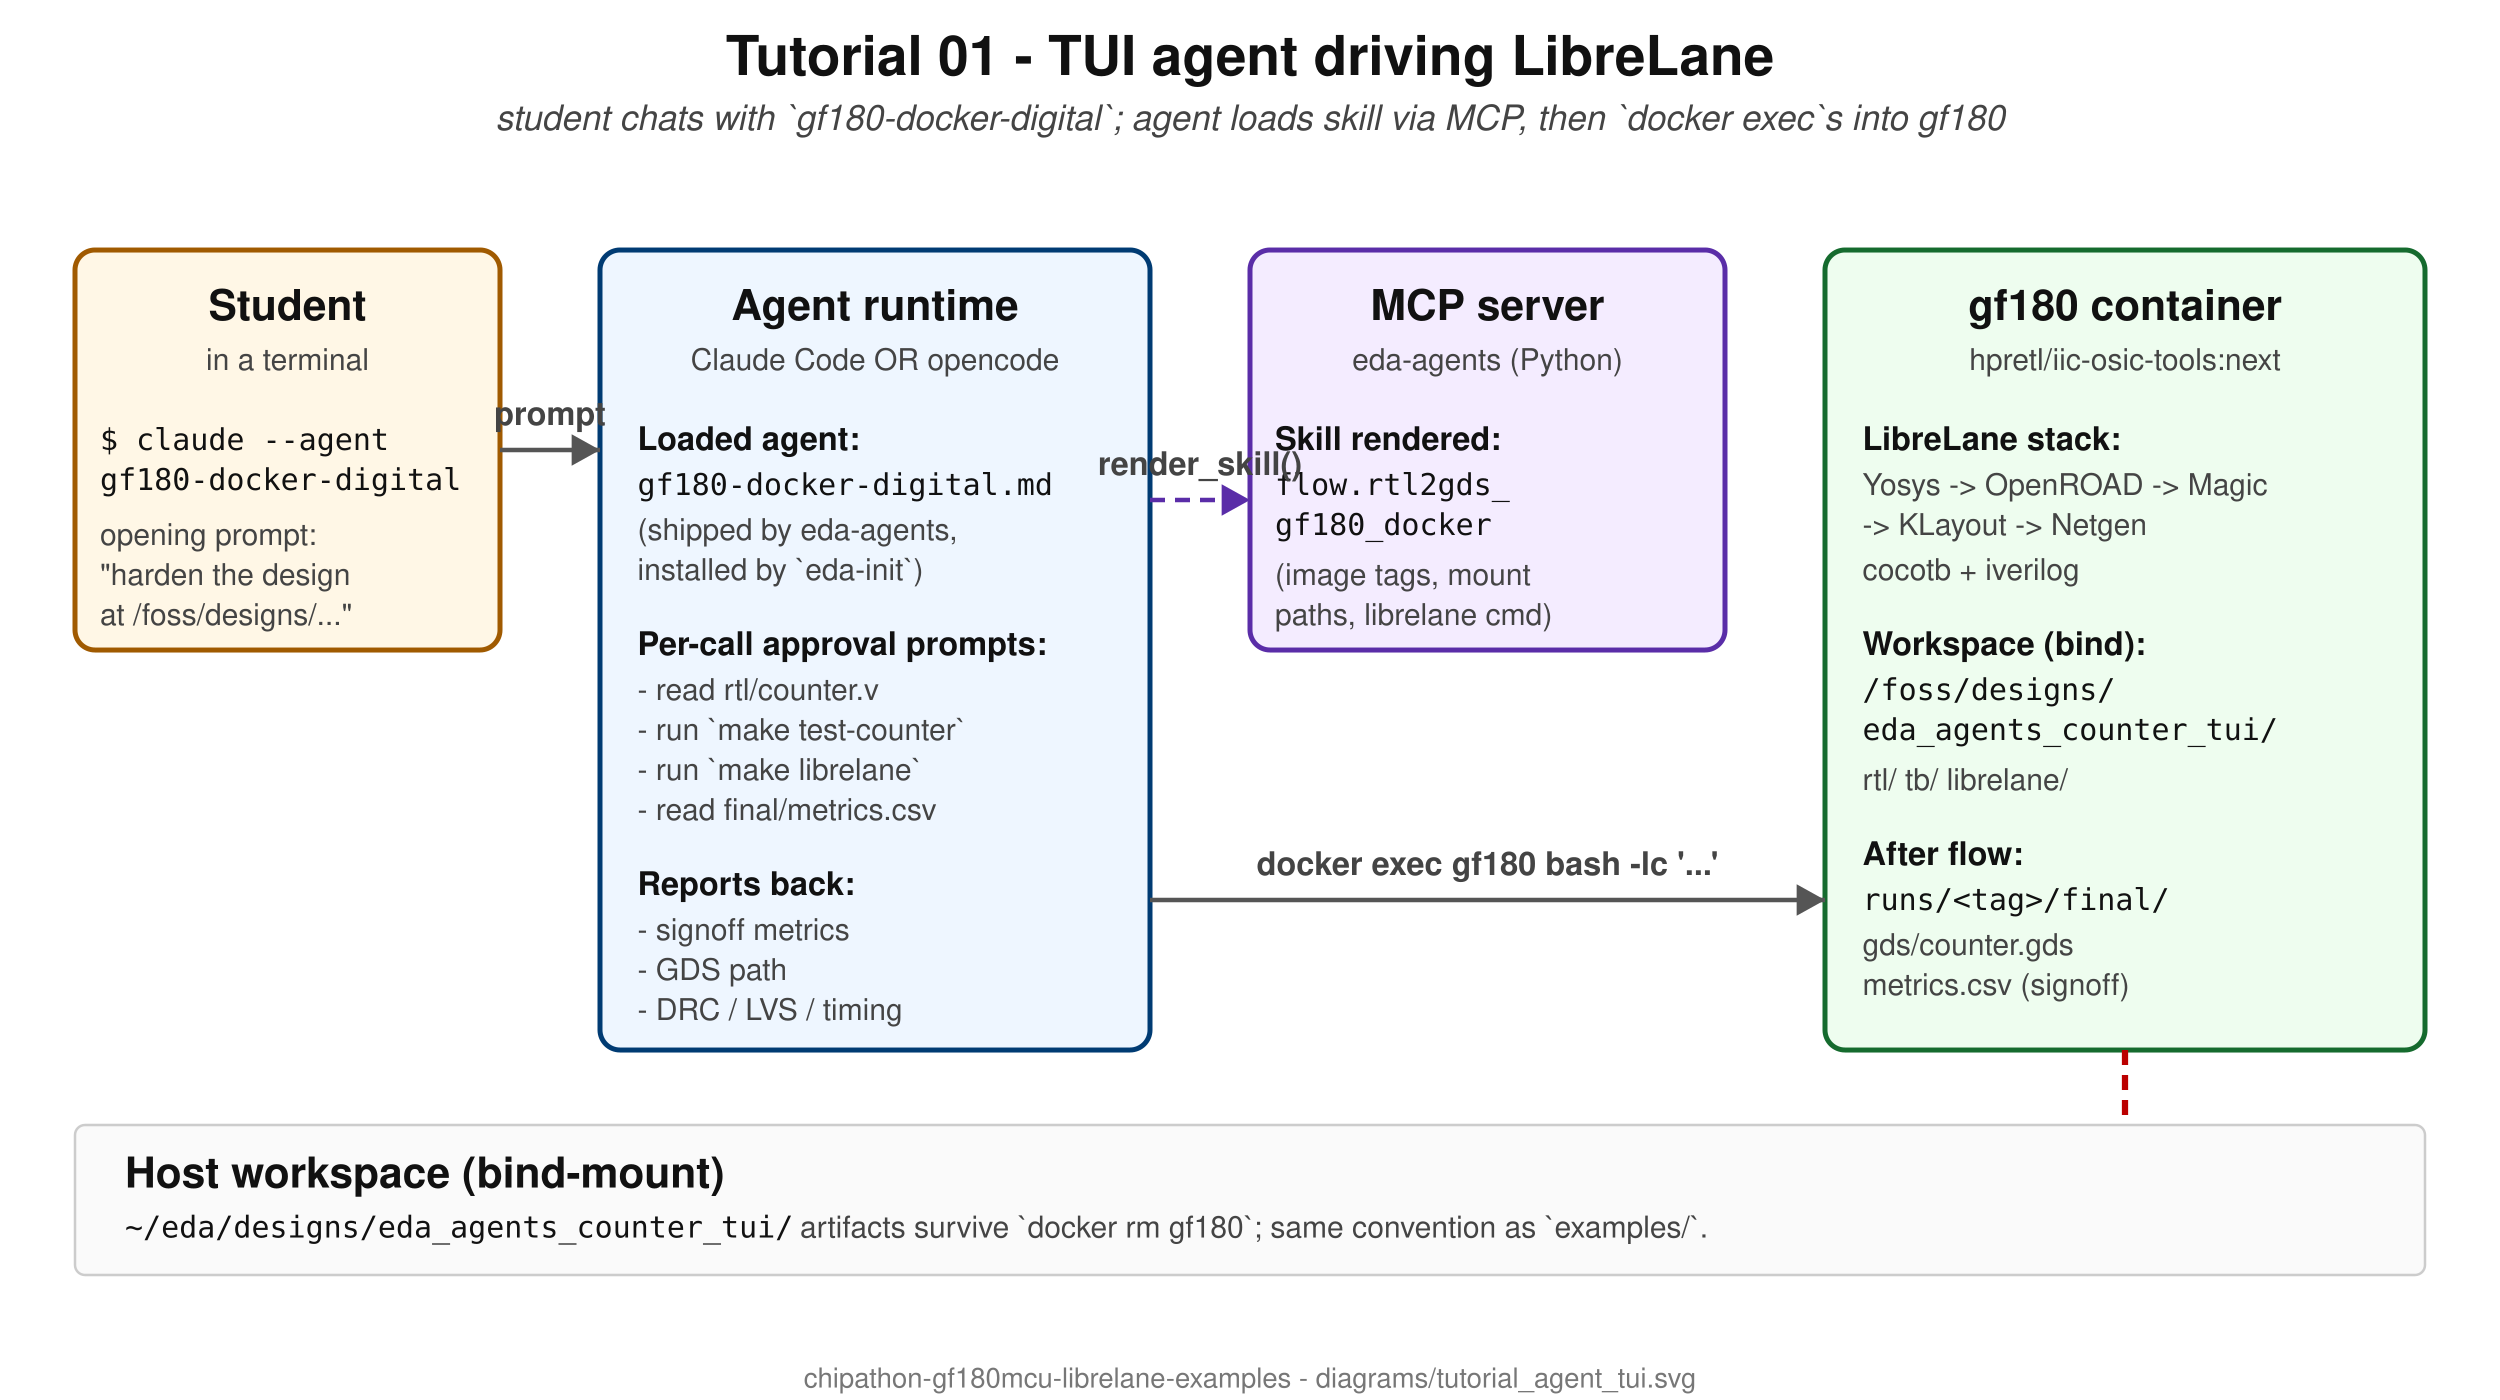
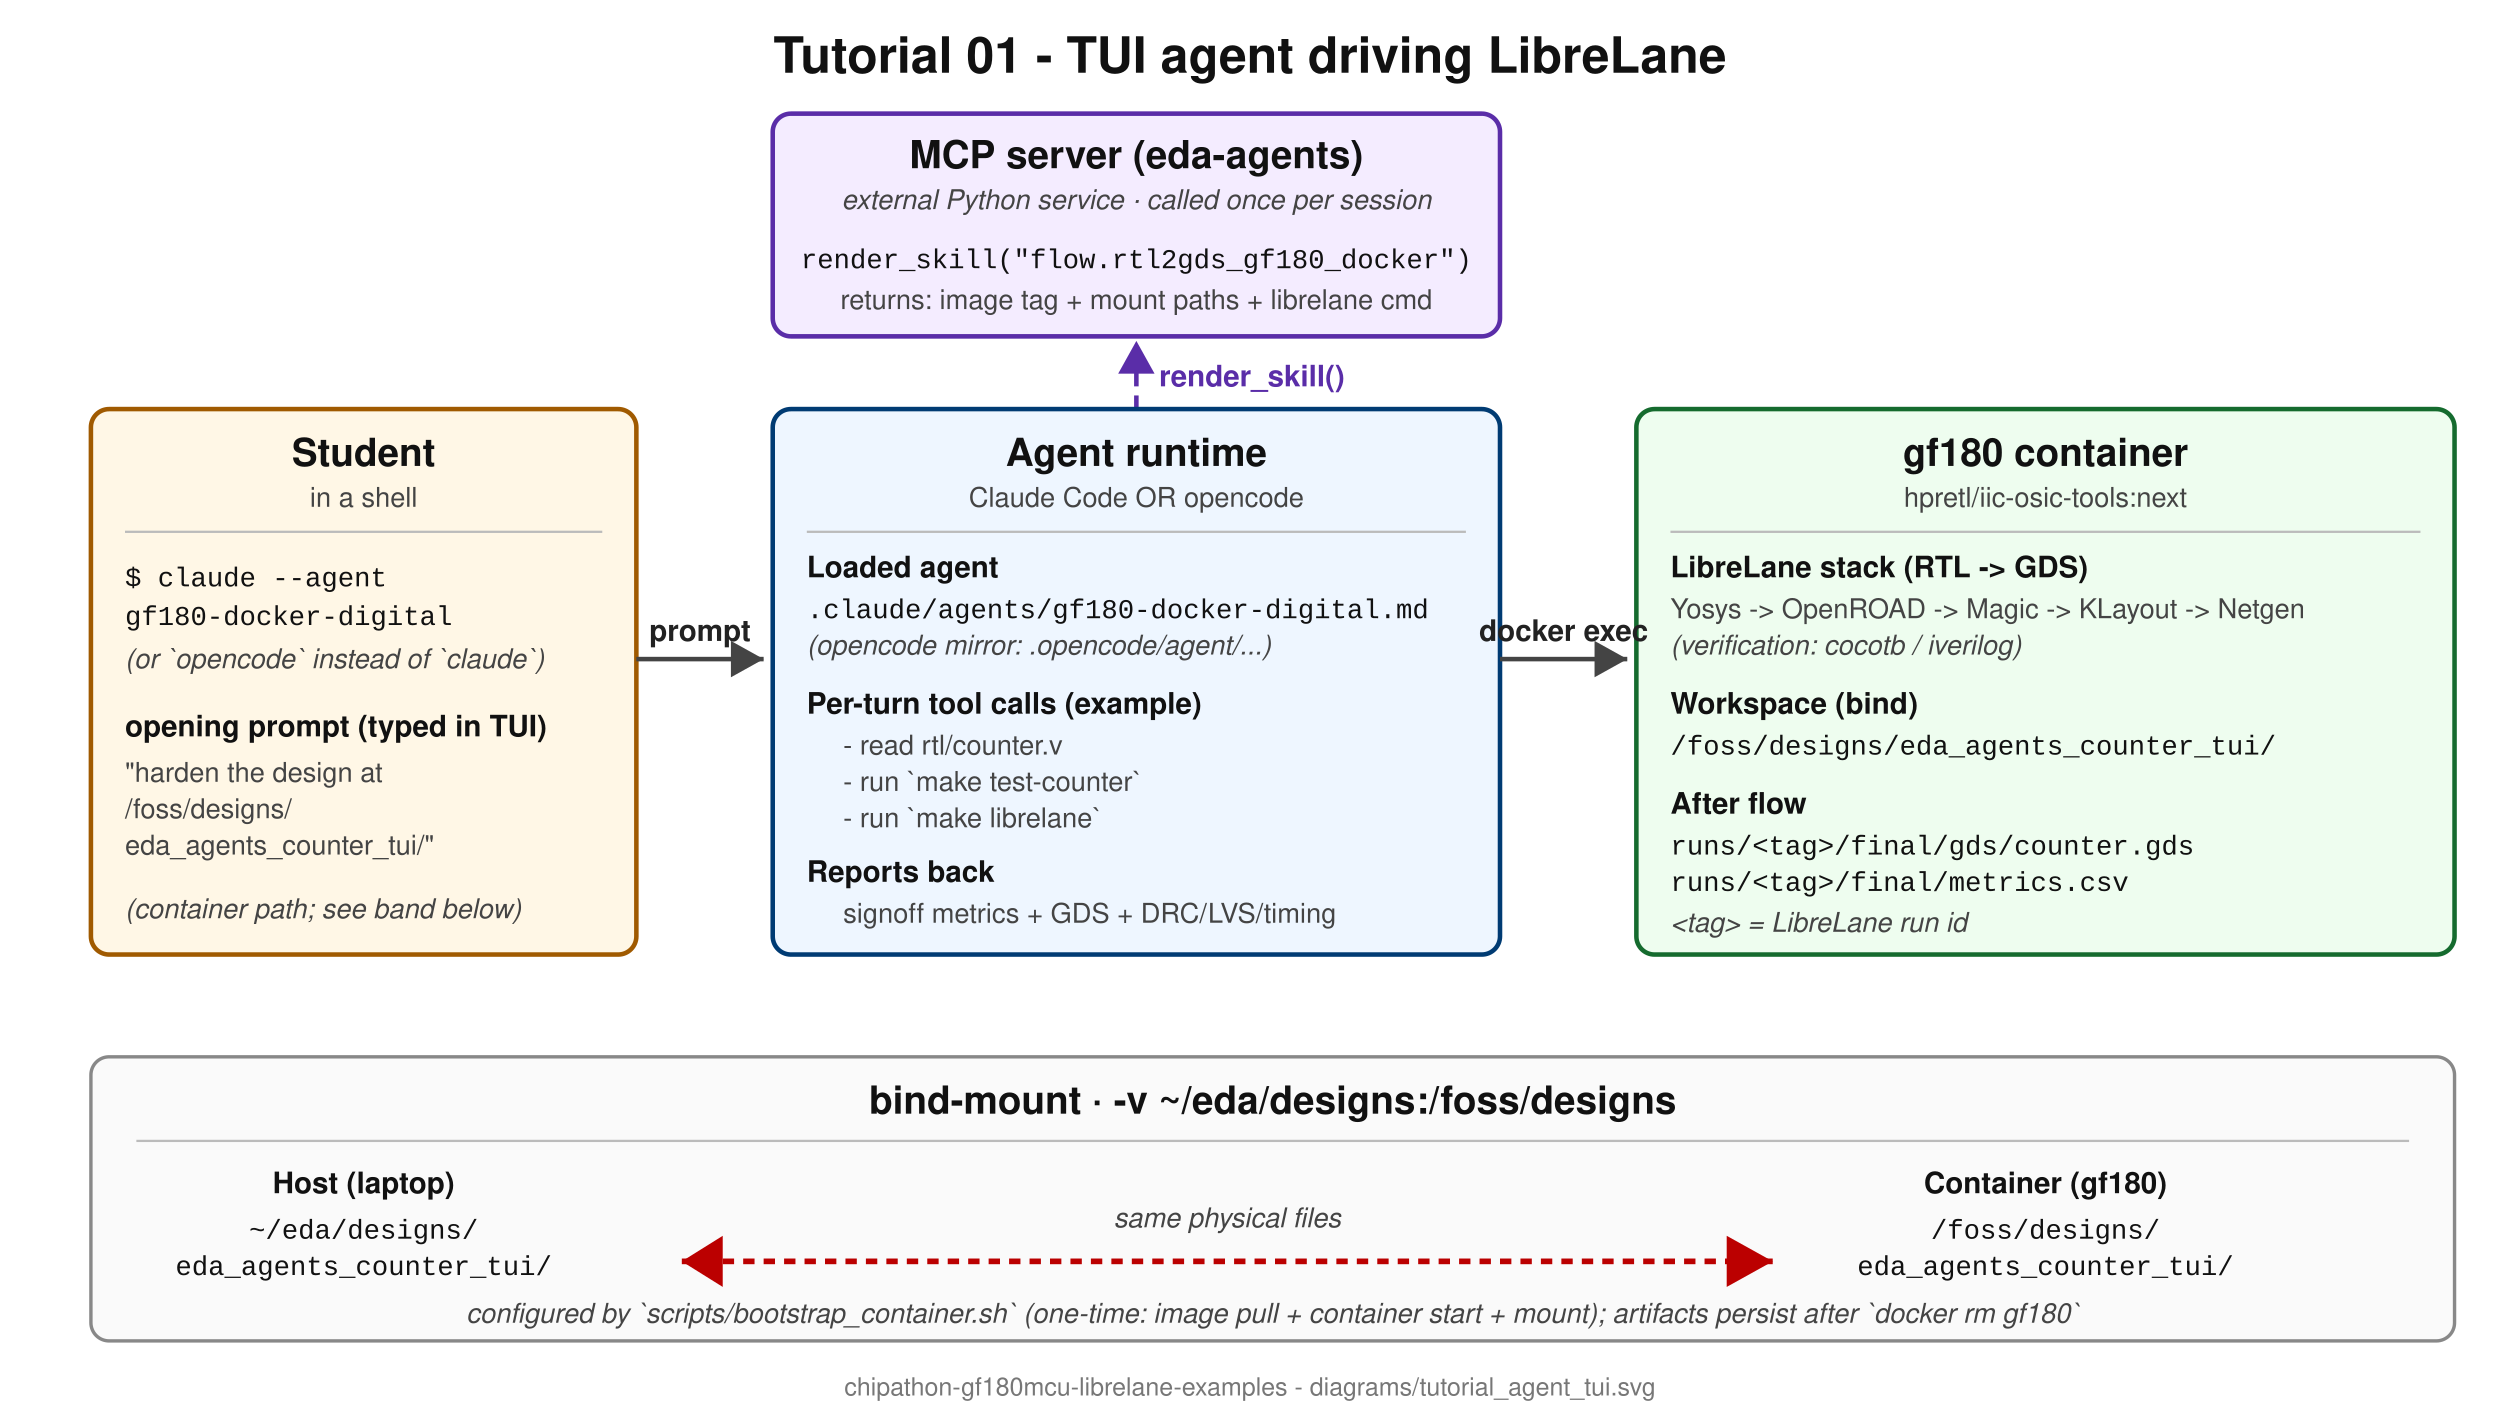
- <svg xmlns="http://www.w3.org/2000/svg" viewBox="0 0 1000 560" font-family="Helvetica,Arial,sans-serif">
+ <svg xmlns="http://www.w3.org/2000/svg" viewBox="0 0 1100 620" font-family="Helvetica,Arial,sans-serif">
  <style>
-     .title      { font-size:22px; fill:#111; text-anchor:middle; font-weight:bold; }
-     .subtitle   { font-size:14px; fill:#444; text-anchor:middle; font-style:italic; }
-     .student    { fill:#fff7e6; stroke:#a05a00; stroke-width:2; }
-     .cli        { fill:#eef6ff; stroke:#003b73; stroke-width:2; }
-     .mcp        { fill:#f4ecff; stroke:#5a2da8; stroke-width:2; }
-     .container  { fill:#eefdef; stroke:#156b2e; stroke-width:2; }
-     .label-big  { font-size:17px; fill:#111; font-weight:bold; }
-     .label      { font-size:13px; fill:#111; font-weight:bold; }
-     .kv         { font-size:12px; fill:#111; font-family:monospace; }
-     .sub        { font-size:12px; fill:#444; }
-     .arrow      { fill:none; stroke:#555; stroke-width:1.8; marker-end:url(#arrowhead); }
-     .skill      { fill:none; stroke:#5a2da8; stroke-width:1.8; stroke-dasharray:6,4; marker-end:url(#arrowhead-purple); }
-     .bind       { fill:none; stroke:#b00; stroke-width:2.5; stroke-dasharray:6,4; }
-     .arrow-label { font-size:13px; fill:#444; font-weight:bold; text-anchor:middle; }
-     .footer     { font-size:11px; fill:#777; text-anchor:middle; }
+     .title       { font-size:22px; fill:#111; text-anchor:middle; font-weight:bold; }
+     .subtitle    { font-size:13px; fill:#444; text-anchor:middle; font-style:italic; }
+     .label-big   { font-size:17px; fill:#111; font-weight:bold; }
+     .label       { font-size:13px; fill:#111; font-weight:bold; }
+     .kv          { font-size:12px; fill:#111; font-family:'Courier New',Courier,monospace; }
+     .sub         { font-size:12px; fill:#444; }
+ 
+     .student     { fill:#fff7e6; stroke:#a05a00; stroke-width:2; }
+     .agent       { fill:#eef6ff; stroke:#003b73; stroke-width:2; }
+     .mcp         { fill:#f4ecff; stroke:#5a2da8; stroke-width:2; }
+     .container   { fill:#eefdef; stroke:#156b2e; stroke-width:2; }
+     .mount       { fill:#fafafa; stroke:#888; stroke-width:1.5; }
+ 
+     .arrow       { fill:none; stroke:#444; stroke-width:2; marker-end:url(#arrowhead); }
+     .skill       { fill:none; stroke:#5a2da8; stroke-width:2; stroke-dasharray:6,4; marker-end:url(#arrowhead-purple); }
+     .biarrow     { fill:none; stroke:#b00; stroke-width:2.5; stroke-dasharray:5,4; marker-start:url(#arrowhead-red-l); marker-end:url(#arrowhead-red-r); }
+ 
+     .arrow-label    { font-size:13px; fill:#222; font-weight:bold; text-anchor:middle; }
+     .skill-label    { font-size:13px; fill:#5a2da8; font-weight:bold; }
+     .footer         { font-size:11px; fill:#777; text-anchor:middle; }
+     .divider        { stroke:#bbb; stroke-width:1; }
  </style>
  <defs>
-     <marker id="arrowhead" viewBox="0 0 10 10" refX="9" refY="5" markerWidth="7" markerHeight="7" orient="auto">
-       <path d="M0,0 L0,10 L9,5 z" fill="#555" />
+     <marker id="arrowhead" viewBox="0 0 10 10" refX="9" refY="5" markerWidth="8" markerHeight="8" orient="auto">
+       <path d="M0,0 L0,10 L9,5 z" fill="#444" />
    </marker>
-     <marker id="arrowhead-purple" viewBox="0 0 10 10" refX="9" refY="5" markerWidth="7" markerHeight="7" orient="auto">
+     <marker id="arrowhead-purple" viewBox="0 0 10 10" refX="9" refY="5" markerWidth="8" markerHeight="8" orient="auto">
      <path d="M0,0 L0,10 L9,5 z" fill="#5a2da8" />
    </marker>
+     <marker id="arrowhead-red-r" viewBox="0 0 10 10" refX="9" refY="5" markerWidth="9" markerHeight="9" orient="auto">
+       <path d="M0,0 L0,10 L9,5 z" fill="#b00" />
+     </marker>
+     <marker id="arrowhead-red-l" viewBox="0 0 10 10" refX="1" refY="5" markerWidth="9" markerHeight="9" orient="auto">
+       <path d="M9,0 L9,10 L1,5 z" fill="#b00" />
+     </marker>
  </defs>
-   <text class="title" x="500" y="30">Tutorial 01 - TUI agent driving LibreLane</text>
-   <text class="subtitle" x="500" y="52">student chats with `gf180-docker-digital`; agent loads skill via MCP, then `docker exec`s into gf180</text>
-   <rect class="student" x="30" y="100" width="170" height="160" rx="8" />
-   <text class="label-big" x="115" y="128" text-anchor="middle">Student</text>
-   <text class="sub" x="115" y="148" text-anchor="middle">in a terminal</text>
-   <text class="kv" x="40" y="180">$ claude --agent</text>
-   <text class="kv" x="40" y="196">  gf180-docker-digital</text>
-   <text class="sub" x="40" y="218">opening prompt:</text>
-   <text class="sub" x="40" y="234">"harden the design</text>
-   <text class="sub" x="40" y="250">at /foss/designs/..."</text>
-   <rect class="cli" x="240" y="100" width="220" height="320" rx="8" />
-   <text class="label-big" x="350" y="128" text-anchor="middle">Agent runtime</text>
-   <text class="sub" x="350" y="148" text-anchor="middle">Claude Code OR opencode</text>
-   <text class="label" x="255" y="180">Loaded agent:</text>
-   <text class="kv" x="255" y="198">gf180-docker-digital.md</text>
-   <text class="sub" x="255" y="216">(shipped by eda-agents,</text>
-   <text class="sub" x="255" y="232">installed by `eda-init`)</text>
-   <text class="label" x="255" y="262">Per-call approval prompts:</text>
-   <text class="sub" x="255" y="280">- read rtl/counter.v</text>
-   <text class="sub" x="255" y="296">- run `make test-counter`</text>
-   <text class="sub" x="255" y="312">- run `make librelane`</text>
-   <text class="sub" x="255" y="328">- read final/metrics.csv</text>
-   <text class="label" x="255" y="358">Reports back:</text>
-   <text class="sub" x="255" y="376">- signoff metrics</text>
-   <text class="sub" x="255" y="392">- GDS path</text>
-   <text class="sub" x="255" y="408">- DRC / LVS / timing</text>
-   <rect class="mcp" x="500" y="100" width="190" height="160" rx="8" />
-   <text class="label-big" x="595" y="128" text-anchor="middle">MCP server</text>
-   <text class="sub" x="595" y="148" text-anchor="middle">eda-agents (Python)</text>
-   <text class="label" x="510" y="180">Skill rendered:</text>
-   <text class="kv" x="510" y="198">flow.rtl2gds_</text>
-   <text class="kv" x="510" y="214">gf180_docker</text>
-   <text class="sub" x="510" y="234">(image tags, mount</text>
-   <text class="sub" x="510" y="250">paths, librelane cmd)</text>
-   <rect class="container" x="730" y="100" width="240" height="320" rx="8" />
-   <text class="label-big" x="850" y="128" text-anchor="middle">gf180 container</text>
-   <text class="sub" x="850" y="148" text-anchor="middle">hpretl/iic-osic-tools:next</text>
-   <text class="label" x="745" y="180">LibreLane stack:</text>
-   <text class="sub" x="745" y="198">Yosys -&gt; OpenROAD -&gt; Magic</text>
-   <text class="sub" x="745" y="214">  -&gt; KLayout -&gt; Netgen</text>
-   <text class="sub" x="745" y="232">cocotb + iverilog</text>
-   <text class="label" x="745" y="262">Workspace (bind):</text>
-   <text class="kv" x="745" y="280">/foss/designs/</text>
-   <text class="kv" x="745" y="296">  eda_agents_counter_tui/</text>
-   <text class="sub" x="745" y="316">rtl/  tb/  librelane/</text>
-   <text class="label" x="745" y="346">After flow:</text>
-   <text class="kv" x="745" y="364">runs/&lt;tag&gt;/final/</text>
-   <text class="sub" x="745" y="382">  gds/counter.gds</text>
-   <text class="sub" x="745" y="398">  metrics.csv (signoff)</text>
-   <path class="arrow" d="M 200 180 L 240 180" />
-   <text class="arrow-label" x="220" y="170">prompt</text>
-   <path class="skill" d="M 460 200 L 500 200" />
-   <text class="arrow-label" x="480" y="190" fill="#5a2da8">render_skill()</text>
-   <path class="arrow" d="M 460 360 L 730 360" />
-   <text class="arrow-label" x="595" y="350">docker exec gf180 bash -lc '...'</text>
-   <path class="bind" d="M 850 420 L 850 470" />
-   <rect x="30" y="450" width="940" height="60" fill="#fafafa" stroke="#ccc" stroke-width="1" rx="4" />
-   <text class="label-big" x="50" y="475">Host workspace (bind-mount)</text>
-   <text class="kv" x="50" y="495">~/eda/designs/eda_agents_counter_tui/</text>
-   <text class="sub" x="320" y="495">artifacts survive `docker rm gf180`; same convention as `examples/`.</text>
-   <text class="footer" x="500" y="555">chipathon-gf180mcu-librelane-examples - diagrams/tutorial_agent_tui.svg</text>
+   <text class="title" x="550" y="32">Tutorial 01 - TUI agent driving LibreLane</text>
+   <rect class="mcp" x="340" y="50" width="320" height="98" rx="8" />
+   <text class="label-big" x="500" y="74" text-anchor="middle">MCP server (eda-agents)</text>
+   <text class="sub" x="500" y="92" text-anchor="middle" font-style="italic">external Python service  ·  called once per session</text>
+   <text class="kv" x="500" y="118" text-anchor="middle">render_skill("flow.rtl2gds_gf180_docker")</text>
+   <text class="sub" x="500" y="136" text-anchor="middle">returns: image tag + mount paths + librelane cmd</text>
+   <path class="skill" d="M 500 180 L 500 150" />
+   <text class="skill-label" x="510" y="170">render_skill()</text>
+   <rect class="student" x="40" y="180" width="240" height="240" rx="8" />
+   <text class="label-big" x="160" y="205" text-anchor="middle">Student</text>
+   <text class="sub" x="160" y="223" text-anchor="middle">in a shell</text>
+   <line class="divider" x1="55" y1="234" x2="265" y2="234" />
+   <text class="kv" x="55" y="258">$ claude --agent</text>
+   <text class="kv" x="55" y="275">    gf180-docker-digital</text>
+   <text class="sub" x="55" y="294" font-style="italic">(or `opencode` instead of `claude`)</text>
+   <text class="label" x="55" y="324">opening prompt (typed in TUI)</text>
+   <text class="sub" x="55" y="344">"harden the design at</text>
+   <text class="sub" x="55" y="360">/foss/designs/</text>
+   <text class="sub" x="55" y="376">eda_agents_counter_tui/"</text>
+   <text class="sub" x="55" y="404" font-style="italic">(container path; see band below)</text>
+   <rect class="agent" x="340" y="180" width="320" height="240" rx="8" />
+   <text class="label-big" x="500" y="205" text-anchor="middle">Agent runtime</text>
+   <text class="sub" x="500" y="223" text-anchor="middle">Claude Code  OR  opencode</text>
+   <line class="divider" x1="355" y1="234" x2="645" y2="234" />
+   <text class="label" x="355" y="254">Loaded agent</text>
+   <text class="kv" x="355" y="272">.claude/agents/gf180-docker-digital.md</text>
+   <text class="sub" x="355" y="288" font-style="italic">(opencode mirror: .opencode/agent/...)</text>
+   <text class="label" x="355" y="314">Per-turn tool calls (example)</text>
+   <text class="sub" x="371" y="332">- read rtl/counter.v</text>
+   <text class="sub" x="371" y="348">- run `make test-counter`</text>
+   <text class="sub" x="371" y="364">- run `make librelane`</text>
+   <text class="label" x="355" y="388">Reports back</text>
+   <text class="sub" x="371" y="406">signoff metrics + GDS + DRC/LVS/timing</text>
+   <rect class="container" x="720" y="180" width="360" height="240" rx="8" />
+   <text class="label-big" x="900" y="205" text-anchor="middle">gf180 container</text>
+   <text class="sub" x="900" y="223" text-anchor="middle">hpretl/iic-osic-tools:next</text>
+   <line class="divider" x1="735" y1="234" x2="1065" y2="234" />
+   <text class="label" x="735" y="254">LibreLane stack (RTL -&gt; GDS)</text>
+   <text class="sub" x="735" y="272">Yosys -&gt; OpenROAD -&gt; Magic -&gt; KLayout -&gt; Netgen</text>
+   <text class="sub" x="735" y="288" font-style="italic">(verification: cocotb / iverilog)</text>
+   <text class="label" x="735" y="314">Workspace (bind)</text>
+   <text class="kv" x="735" y="332">/foss/designs/eda_agents_counter_tui/</text>
+   <text class="label" x="735" y="358">After flow</text>
+   <text class="kv" x="735" y="376">runs/&lt;tag&gt;/final/gds/counter.gds</text>
+   <text class="kv" x="735" y="392">runs/&lt;tag&gt;/final/metrics.csv</text>
+   <text class="sub" x="735" y="410" font-style="italic">&lt;tag&gt; = LibreLane run id</text>
+   <path class="arrow" d="M 280 290 L 336 290" />
+   <text class="arrow-label" x="308" y="282">prompt</text>
+   <path class="arrow" d="M 660 290 L 716 290" />
+   <text class="arrow-label" x="688" y="282">docker exec</text>
+   <rect class="mount" x="40" y="465" width="1040" height="125" rx="8" />
+   <text class="label-big" x="560" y="490" text-anchor="middle">bind-mount  ·  -v ~/eda/designs:/foss/designs</text>
+   <line class="divider" x1="60" y1="502" x2="1060" y2="502" />
+   <text class="label" x="160" y="525" text-anchor="middle">Host (laptop)</text>
+   <text class="kv" x="160" y="545" text-anchor="middle">~/eda/designs/</text>
+   <text class="kv" x="160" y="561" text-anchor="middle">eda_agents_counter_tui/</text>
+   <path class="biarrow" d="M 300 555 L 780 555" />
+   <text class="sub" x="540" y="540" text-anchor="middle" font-style="italic">same physical files</text>
+   <text class="label" x="900" y="525" text-anchor="middle">Container (gf180)</text>
+   <text class="kv" x="900" y="545" text-anchor="middle">/foss/designs/</text>
+   <text class="kv" x="900" y="561" text-anchor="middle">eda_agents_counter_tui/</text>
+   <text class="sub" x="560" y="582" text-anchor="middle" font-style="italic">configured by `scripts/bootstrap_container.sh` (one-time: image pull + container start + mount); artifacts persist after `docker rm gf180`</text>
+   <text class="footer" x="550" y="614">chipathon-gf180mcu-librelane-examples - diagrams/tutorial_agent_tui.svg</text>
</svg>
